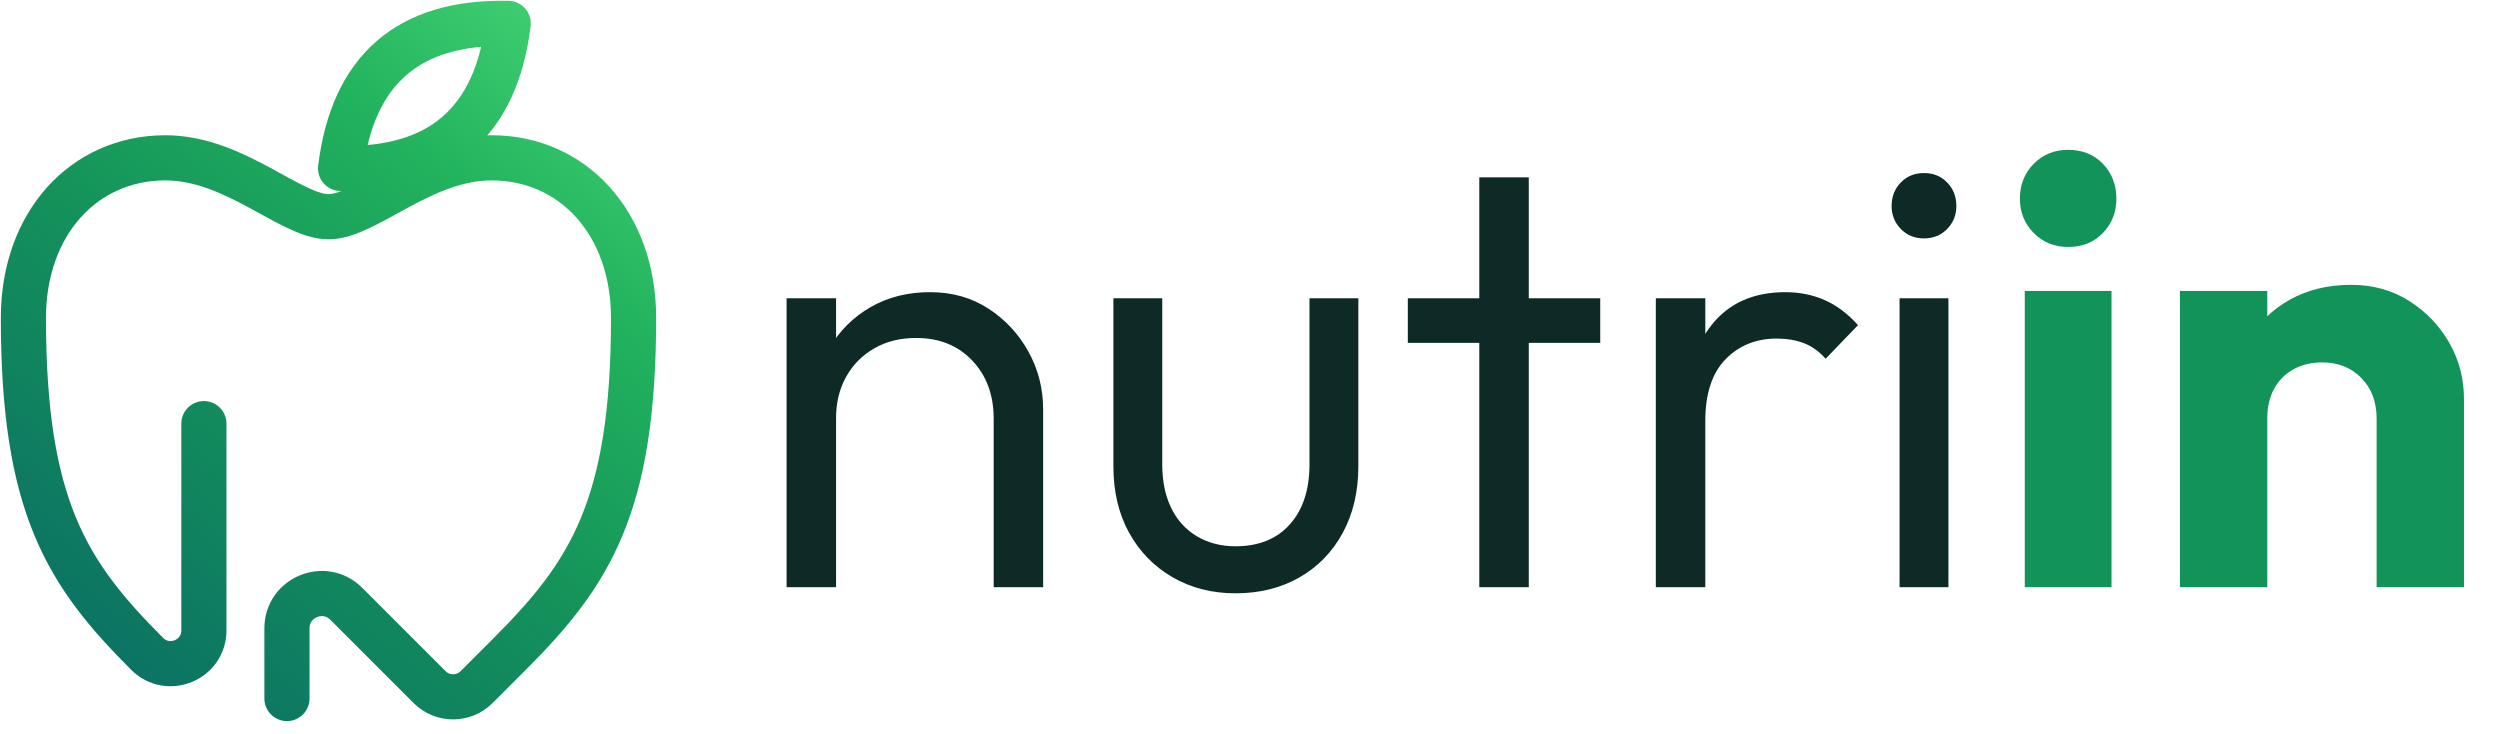
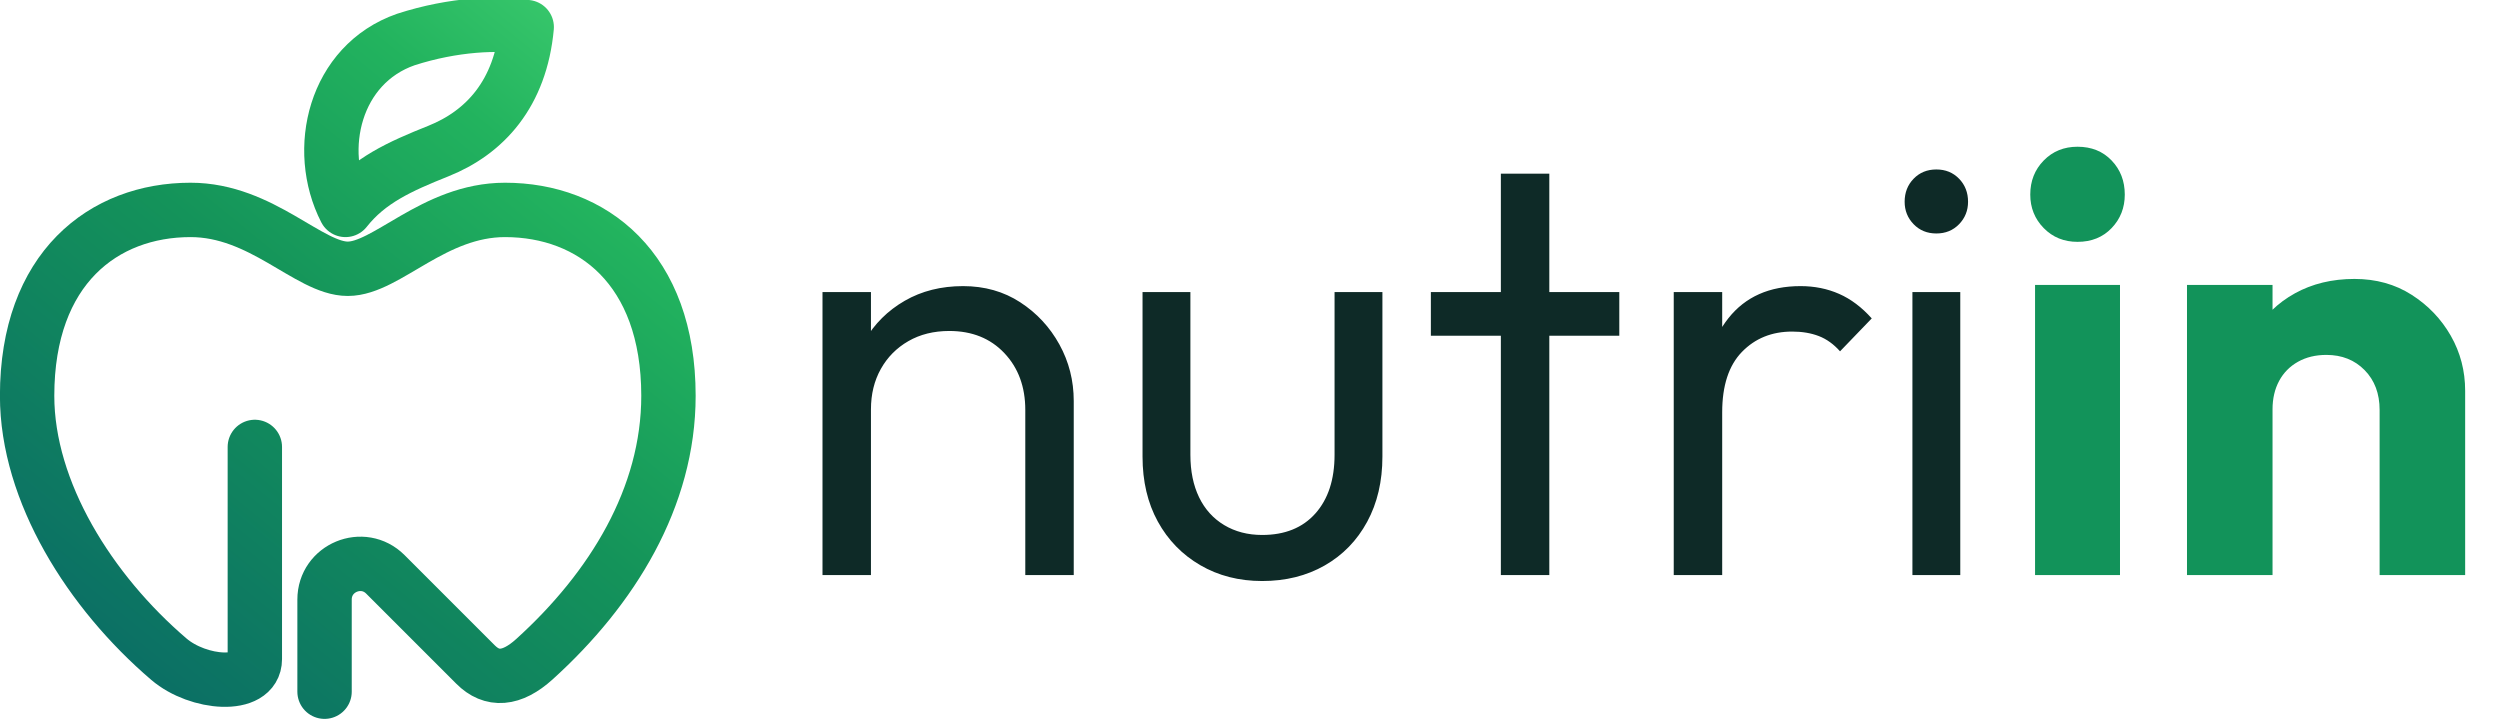
- <svg xmlns="http://www.w3.org/2000/svg" viewBox="0 0 3406 1000" role="img" aria-label="Nutriin">
+ <svg xmlns="http://www.w3.org/2000/svg" viewBox="0 0 3478 1000" role="img" aria-label="Nutriin">
  <defs>
    <linearGradient id="hs" gradientUnits="userSpaceOnUse" x1="150" y1="920" x2="850" y2="60">
      <stop offset="0" stop-color="#0A6B66" />
      <stop offset=".5" stop-color="#14935A" />
      <stop offset=".8" stop-color="#22B35E" />
      <stop offset="1" stop-color="#3CCB6E" />
    </linearGradient>
  </defs>
-   <g transform="translate(-66.87,42.18) scale(1.02881)">
-     <g fill="none" stroke="url(#hs)" stroke-width="59.8" stroke-linecap="round" stroke-linejoin="round">
-       <path d="M335,520 L335,793.77 C335,832.97 287.61,852.61 259.89,824.89 L259.89,824.89 C153.82,718.82 96,630 96,380 C96,255 176,168 284,168 C376,168 450,246 500,246 C550,246 624,168 716,168 C824,168 904,255 904,380 C904,630 846.18,718.82 740.11,824.89 L696.11,868.89 C678.93,886.07 651.07,886.07 633.89,868.89 L523.53,758.53 C494.55,729.55 445,750.07 445,791.05 L445,884" />
-       <path d="M516,182 C532.12,51.07 606.12,-12.93 738,-10 C721.88,120.93 647.88,184.93 516,182 Z" />
+   <g transform="translate(-38.79,-31.25) scale(1.07759)">
+     <g fill="none" stroke="url(#hs)" stroke-width="70.2" stroke-linecap="round" stroke-linejoin="round">
+       <path d="M365,606 L365,880 C365,918 292,912.5 254,880 C152.16,792.9 71,664 71,540 C71,375 170,300 282,300 C374,300 435,376 485,376 C535,376 596,300 688,300 C800,300 899,375 899,540 C899,671 826.64,788.88 726,880 C696.4,906.8 671,908 650,887 L533.53,770.53 C504.55,741.55 455,762.07 455,803.05 L455,922" />
+       <path d="M482,300 C442,222 468,112 560,80 C622,60 680,58 716,64 C708,150 662,200 602,224 C552,244 512,262 482,300 Z" />
    </g>
  </g>
-   <g transform="translate(1015.062,800) scale(0.8322148)">
+   <g transform="translate(1087.672,800) scale(0.8322148)">
    <path d="M407 0L407 -276Q407 -334 372 -371Q337 -408 280 -408Q241 -408 211.5 -391Q182 -374 165.5 -344.5Q149 -315 149 -277L114 -296Q114 -350 138.5 -392Q163 -434 205.5 -458.5Q248 -483 303 -483Q357 -483 398.5 -456Q440 -429 464 -385.5Q488 -342 488 -291L488 0ZM68 0L68 -473L149 -473L149 0ZM803 10Q745 10 699.5 -16.5Q654 -43 628.5 -89.5Q603 -136 603 -198L603 -473L683 -473L683 -201Q683 -160 697.5 -130Q712 -100 739.5 -83.5Q767 -67 803 -67Q860 -67 892 -103Q924 -139 924 -201L924 -473L1004 -473L1004 -198Q1004 -136 978.5 -89Q953 -42 907.5 -16Q862 10 803 10ZM1202 0L1202 -671L1283 -671L1283 0ZM1085 -400L1085 -473L1400 -473L1400 -400ZM1491 0L1491 -473L1572 -473L1572 0ZM1572 -272L1540 -286Q1540 -376 1582.5 -429.5Q1625 -483 1703 -483Q1738 -483 1767.5 -470Q1797 -457 1822 -429L1769 -374Q1753 -392 1733.5 -399.5Q1714 -407 1689 -407Q1638 -407 1605 -373Q1572 -339 1572 -272ZM1890 0L1890 -473L1970 -473L1970 0ZM1930 -571Q1907 -571 1892 -586.5Q1877 -602 1877 -624Q1877 -647 1892 -662.5Q1907 -678 1930 -678Q1953 -678 1968 -662.5Q1983 -647 1983 -624Q1983 -602 1968 -586.5Q1953 -571 1930 -571Z" fill="#0E2A27" />
    <g transform="translate(2039,0)">
      <path d="M56 0L56 -485L198 -485L198 0ZM127 -557Q93 -557 70.5 -580Q48 -603 48 -636Q48 -670 70.5 -693Q93 -716 127 -716Q162 -716 184 -693Q206 -670 206 -636Q206 -603 184 -580Q162 -557 127 -557ZM632 0L632 -276Q632 -317 607 -342.5Q582 -368 543 -368Q516 -368 495.5 -356.5Q475 -345 464 -324.5Q453 -304 453 -277L397 -304Q397 -361 422 -404Q447 -447 490.5 -471Q534 -495 590 -495Q644 -495 685.5 -468.5Q727 -442 751 -400Q775 -358 775 -308L775 0ZM310 0L310 -485L453 -485L453 0Z" fill="#12935A" />
    </g>
  </g>
</svg>
